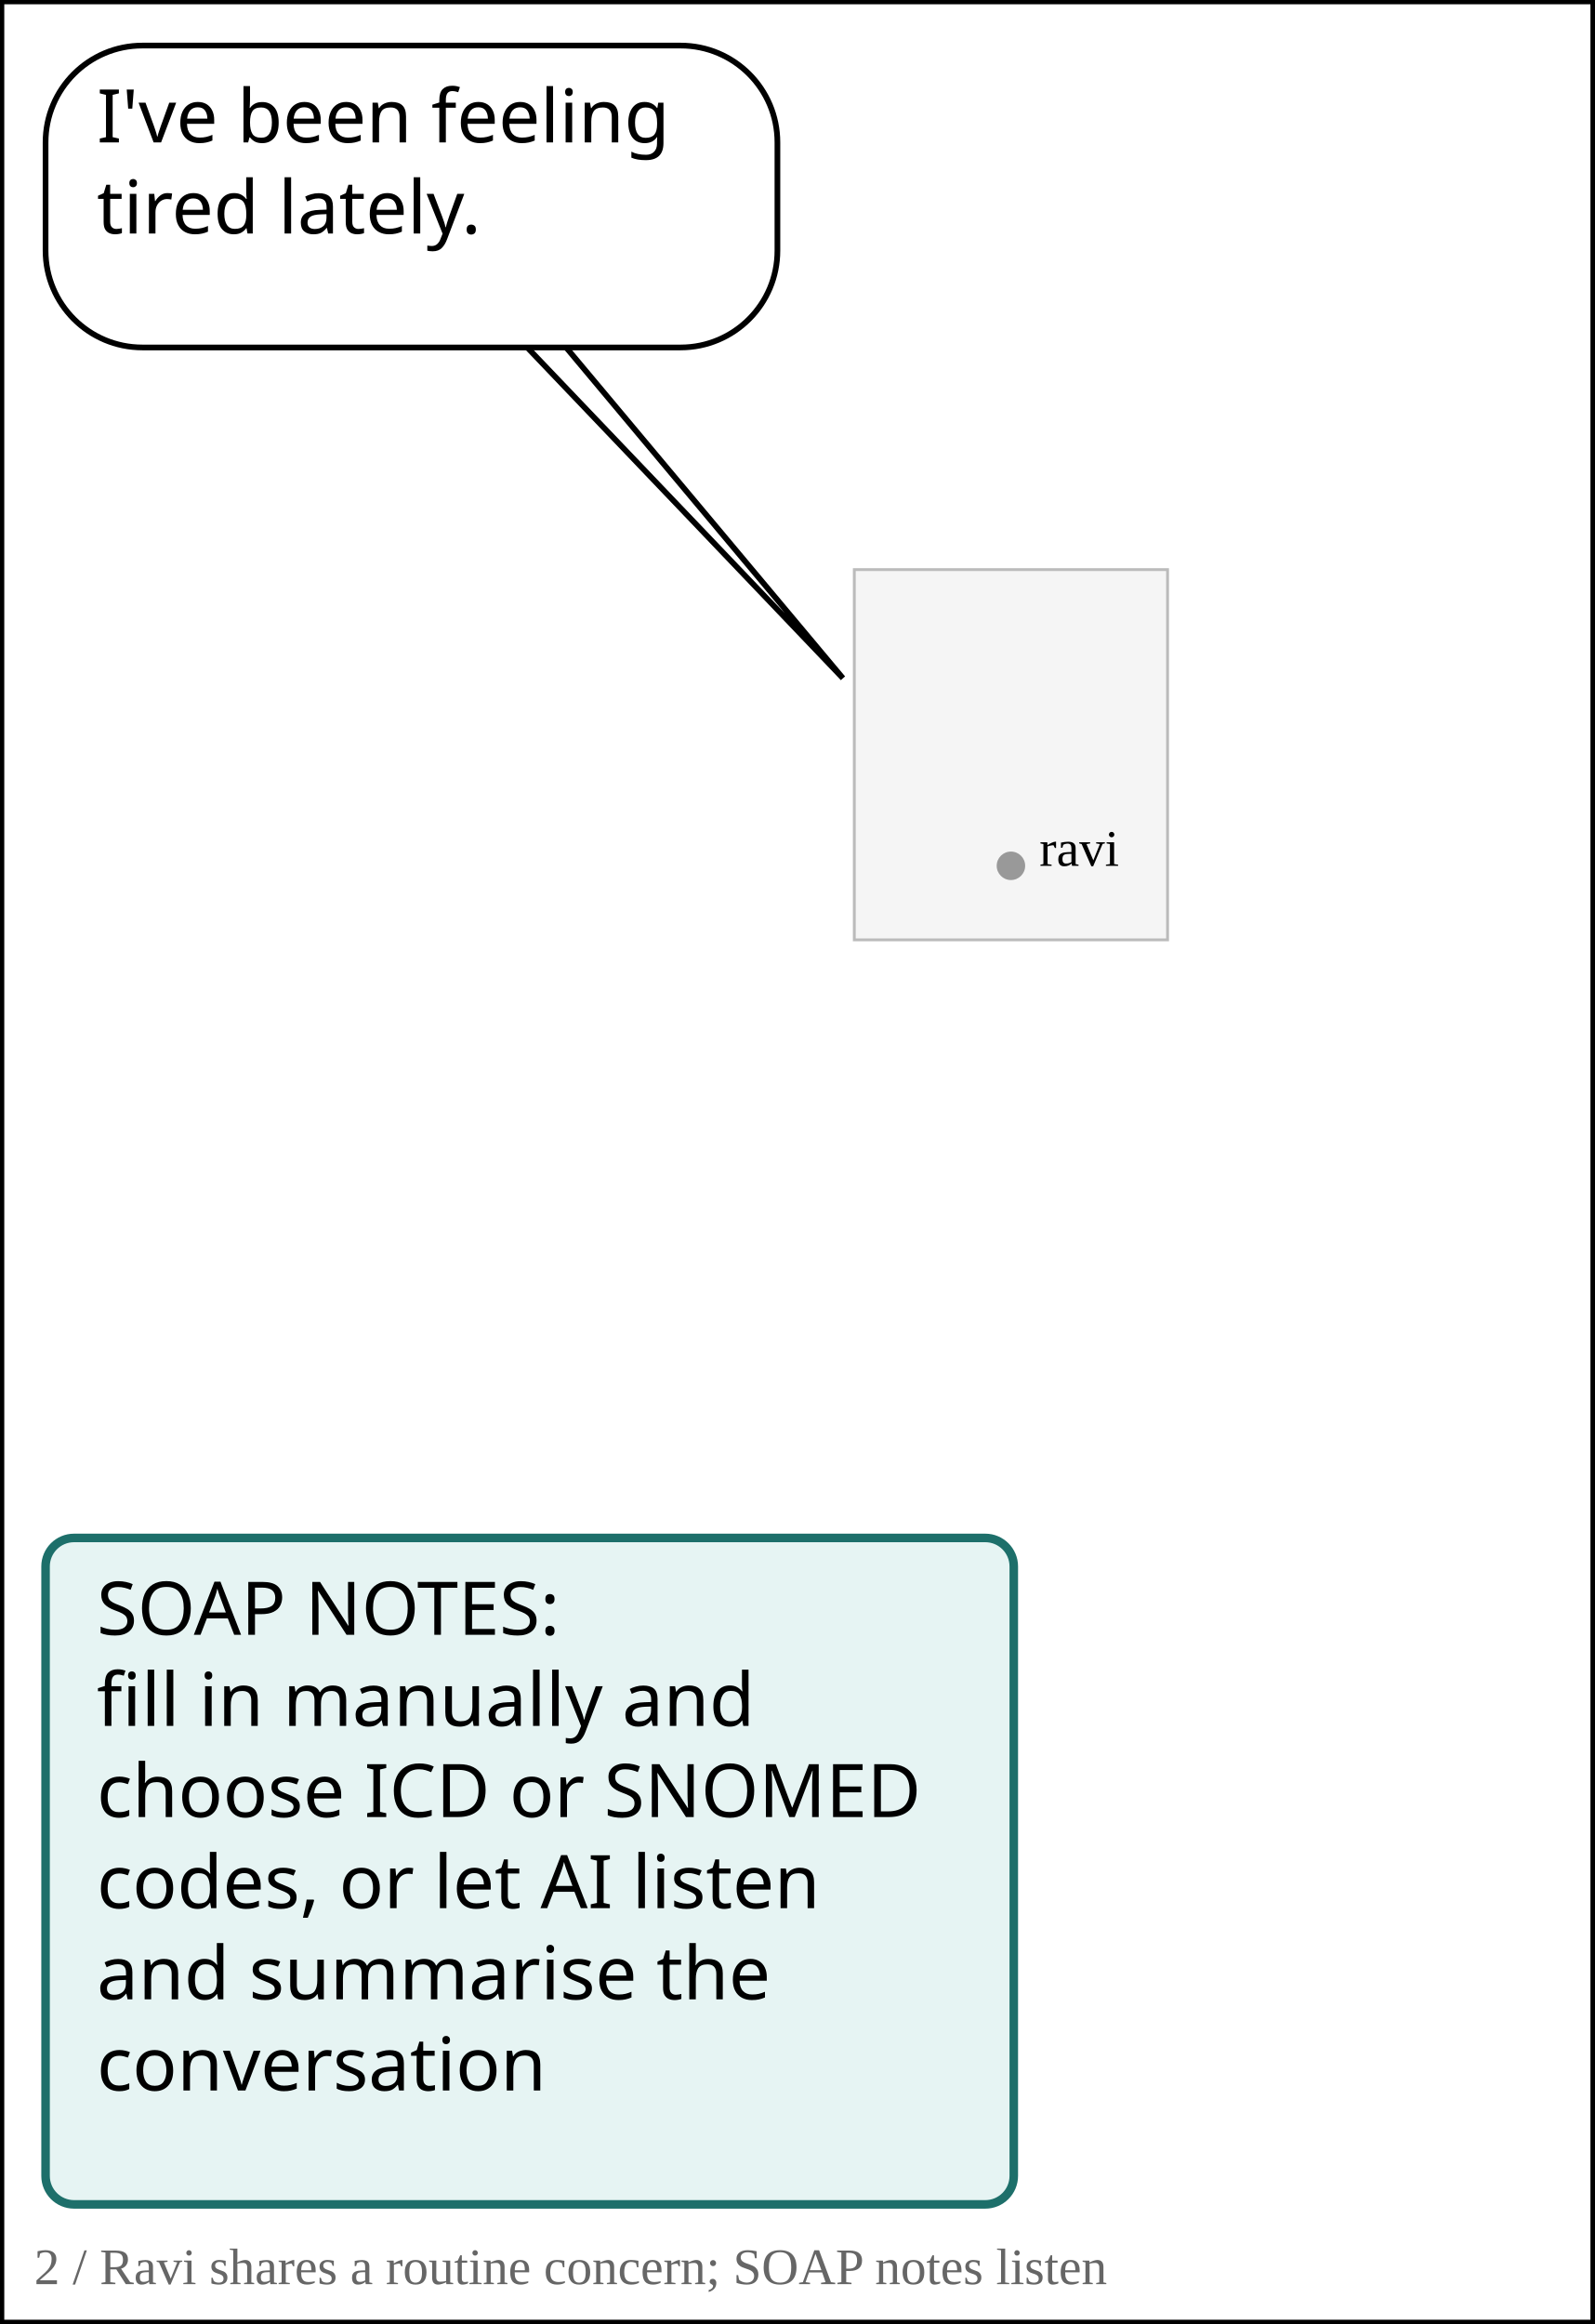
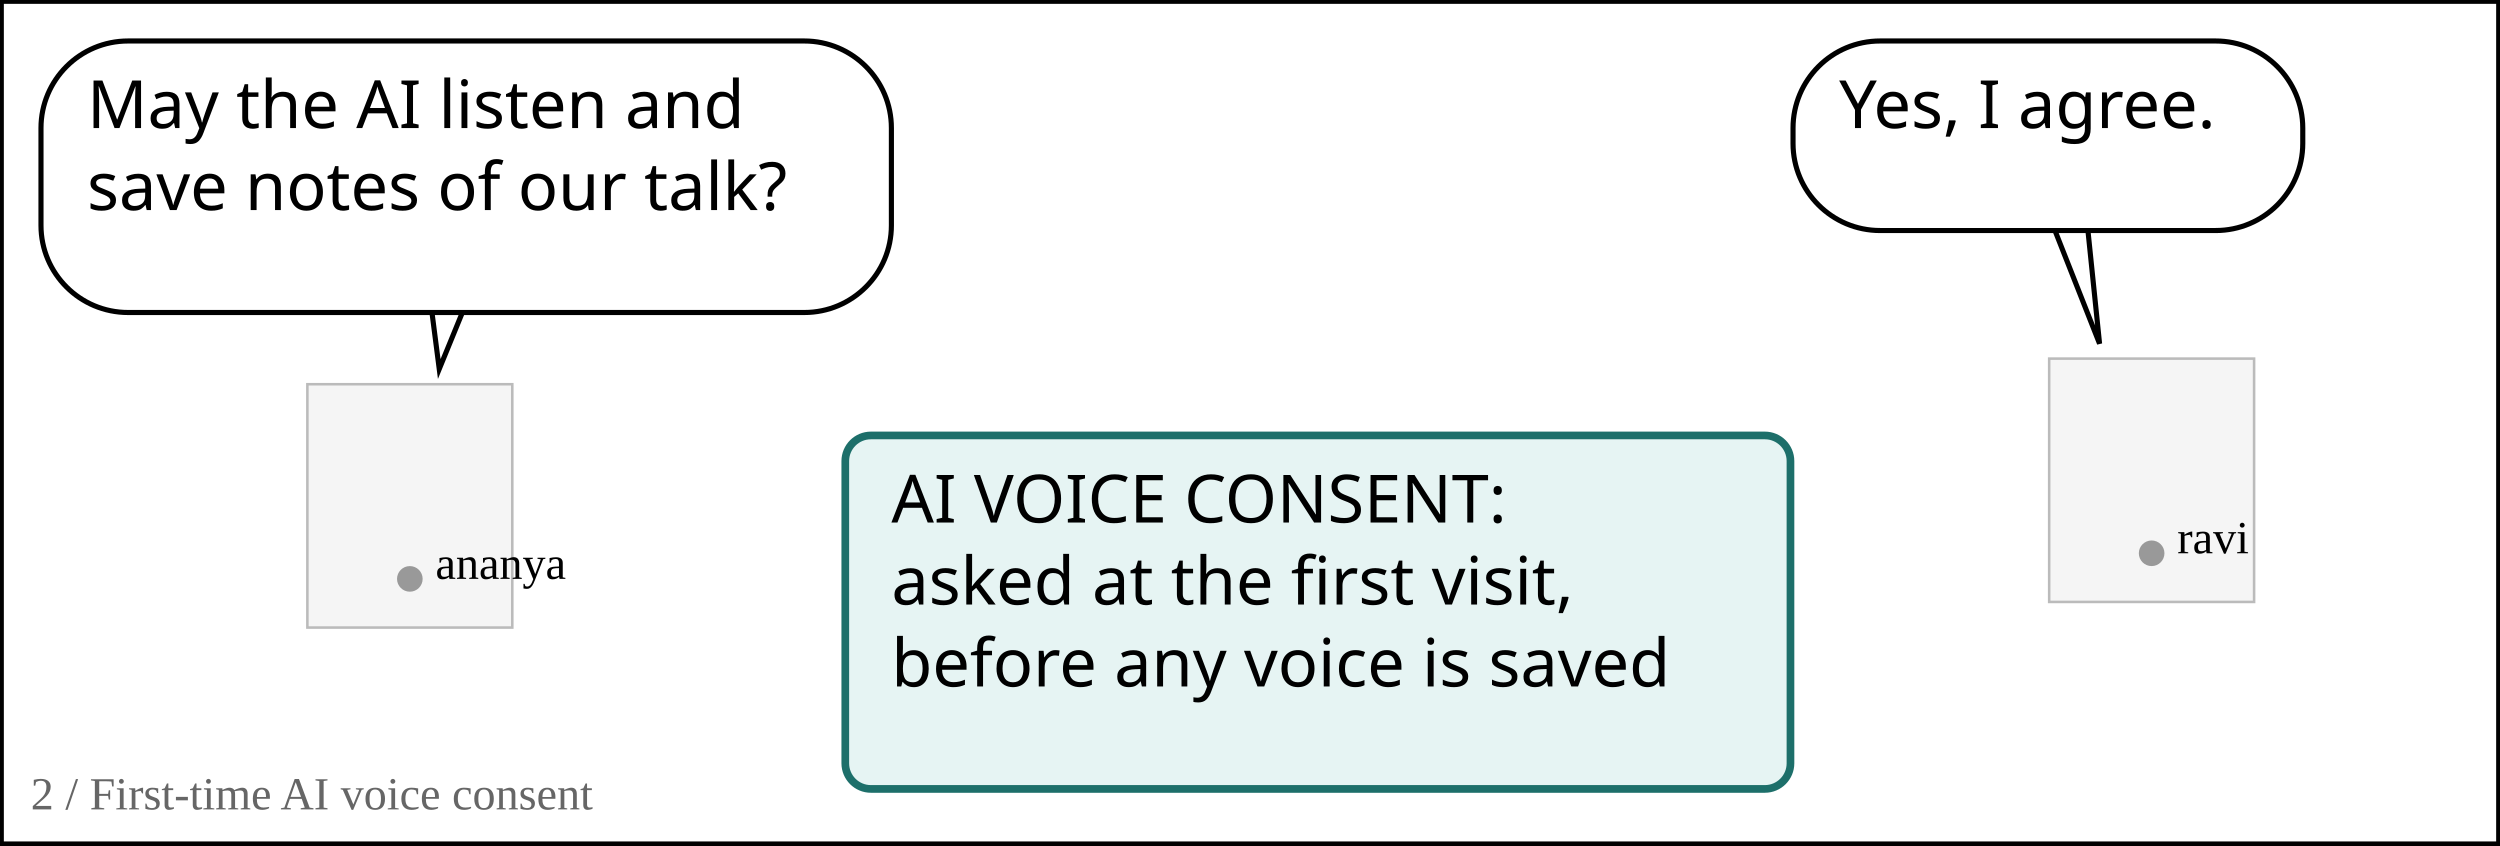
- <svg xmlns="http://www.w3.org/2000/svg" width="560" height="816" viewBox="24 648 560 816">
+ <svg xmlns="http://www.w3.org/2000/svg" width="976" height="330" viewBox="24 568 976 330">
  <rect width="1024" height="1536" fill="white" />
-   <rect x="324" y="848" width="110" height="130" fill="#f5f5f5" stroke="#bbb" />
-   <circle cx="379" cy="952" r="5" fill="#999" />
-   <text x="389" y="952" font-size="18">ravi</text>
-   <rect x="24" y="648" width="560" height="816" fill="none" stroke="black" stroke-width="3" />
-   <rect x="40" y="664" width="257" height="106" rx="34" fill="white" stroke="white" stroke-width="6" />
-   <path d="M 206.306 767.021 L 319.997 886.129 L 220.306 767.021 Z" fill="white" stroke="white" stroke-width="6" stroke-linejoin="round" />
-   <rect x="40" y="1188" width="340" height="234" rx="34" fill="white" stroke="white" stroke-width="6" />
-   <path data-speaker="ravi" d="M 206.306 767.021 L 319.997 886.129 L 220.306 767.021" fill="white" stroke="black" stroke-width="2" />
-   <rect x="40" y="664" width="257" height="106" rx="34" fill="white" stroke="black" stroke-width="2" />
-   <text x="58" y="698" font-family="Meiryo,MS Gothic,sans-serif" font-size="26" fill="black">I've been feeling </text>
-   <text x="58" y="730" font-family="Meiryo,MS Gothic,sans-serif" font-size="26" fill="black">tired lately.</text>
-   <rect x="40" y="1188" width="340" height="234" rx="10" fill="#e6f4f3" stroke="#1d6f6a" stroke-width="3" />
-   <text x="58" y="1222" font-family="Meiryo,MS Gothic,sans-serif" font-size="26" fill="black">SOAP NOTES: </text>
-   <text x="58" y="1254" font-family="Meiryo,MS Gothic,sans-serif" font-size="26" fill="black">fill in manually and </text>
-   <text x="58" y="1286" font-family="Meiryo,MS Gothic,sans-serif" font-size="26" fill="black">choose ICD or SNOMED </text>
-   <text x="58" y="1318" font-family="Meiryo,MS Gothic,sans-serif" font-size="26" fill="black">codes, or let AI listen </text>
-   <text x="58" y="1350" font-family="Meiryo,MS Gothic,sans-serif" font-size="26" fill="black">and summarise the </text>
-   <text x="58" y="1382" font-family="Meiryo,MS Gothic,sans-serif" font-size="26" fill="black">conversation</text>
-   <text x="36" y="1450" font-size="18" fill="#666">2 / Ravi shares a routine concern; SOAP notes listen</text>
+   <rect x="144" y="718" width="80" height="95" fill="#f5f5f5" stroke="#bbb" />
+   <circle cx="184" cy="794" r="5" fill="#999" />
+   <text x="194" y="794" font-size="18">ananya</text>
+   <rect x="824" y="708" width="80" height="95" fill="#f5f5f5" stroke="#bbb" />
+   <circle cx="864" cy="784" r="5" fill="#999" />
+   <text x="874" y="784" font-size="18">ravi</text>
+   <rect x="24" y="568" width="976" height="330" fill="none" stroke="black" stroke-width="3" />
+   <rect x="40" y="584" width="332" height="106" rx="34" fill="white" stroke="white" stroke-width="6" />
+   <path d="M 192.128 686.039 L 195.482 712.058 L 206.128 686.039 Z" fill="white" stroke="white" stroke-width="6" stroke-linejoin="round" />
+   <rect x="724" y="584" width="199" height="74" rx="34" fill="white" stroke="white" stroke-width="6" />
+   <path d="M 824.729 654.118 L 843.67 702.177 L 838.729 654.118 Z" fill="white" stroke="white" stroke-width="6" stroke-linejoin="round" />
+   <rect x="354" y="738" width="369" height="138" rx="34" fill="white" stroke="white" stroke-width="6" />
+   <path data-speaker="ananya" d="M 192.128 686.039 L 195.482 712.058 L 206.128 686.039" fill="white" stroke="black" stroke-width="2" />
+   <rect x="40" y="584" width="332" height="106" rx="34" fill="white" stroke="black" stroke-width="2" />
+   <text x="58" y="618" font-family="Meiryo,MS Gothic,sans-serif" font-size="26" fill="black">May the AI listen and </text>
+   <text x="58" y="650" font-family="Meiryo,MS Gothic,sans-serif" font-size="26" fill="black">save notes of our talk?</text>
+   <path data-speaker="ravi" d="M 824.729 654.118 L 843.67 702.177 L 838.729 654.118" fill="white" stroke="black" stroke-width="2" />
+   <rect x="724" y="584" width="199" height="74" rx="34" fill="white" stroke="black" stroke-width="2" />
+   <text x="742" y="618" font-family="Meiryo,MS Gothic,sans-serif" font-size="26" fill="black">Yes, I agree.</text>
+   <rect x="354" y="738" width="369" height="138" rx="10" fill="#e6f4f3" stroke="#1d6f6a" stroke-width="3" />
+   <text x="372" y="772" font-family="Meiryo,MS Gothic,sans-serif" font-size="26" fill="black">AI VOICE CONSENT: </text>
+   <text x="372" y="804" font-family="Meiryo,MS Gothic,sans-serif" font-size="26" fill="black">asked at the first visit, </text>
+   <text x="372" y="836" font-family="Meiryo,MS Gothic,sans-serif" font-size="26" fill="black">before any voice is saved</text>
+   <text x="36" y="884" font-size="18" fill="#666">2 / First-time AI voice consent</text>
  <text x="512" y="1500" text-anchor="middle" font-family="sans-serif" font-size="20">5</text>
</svg>
